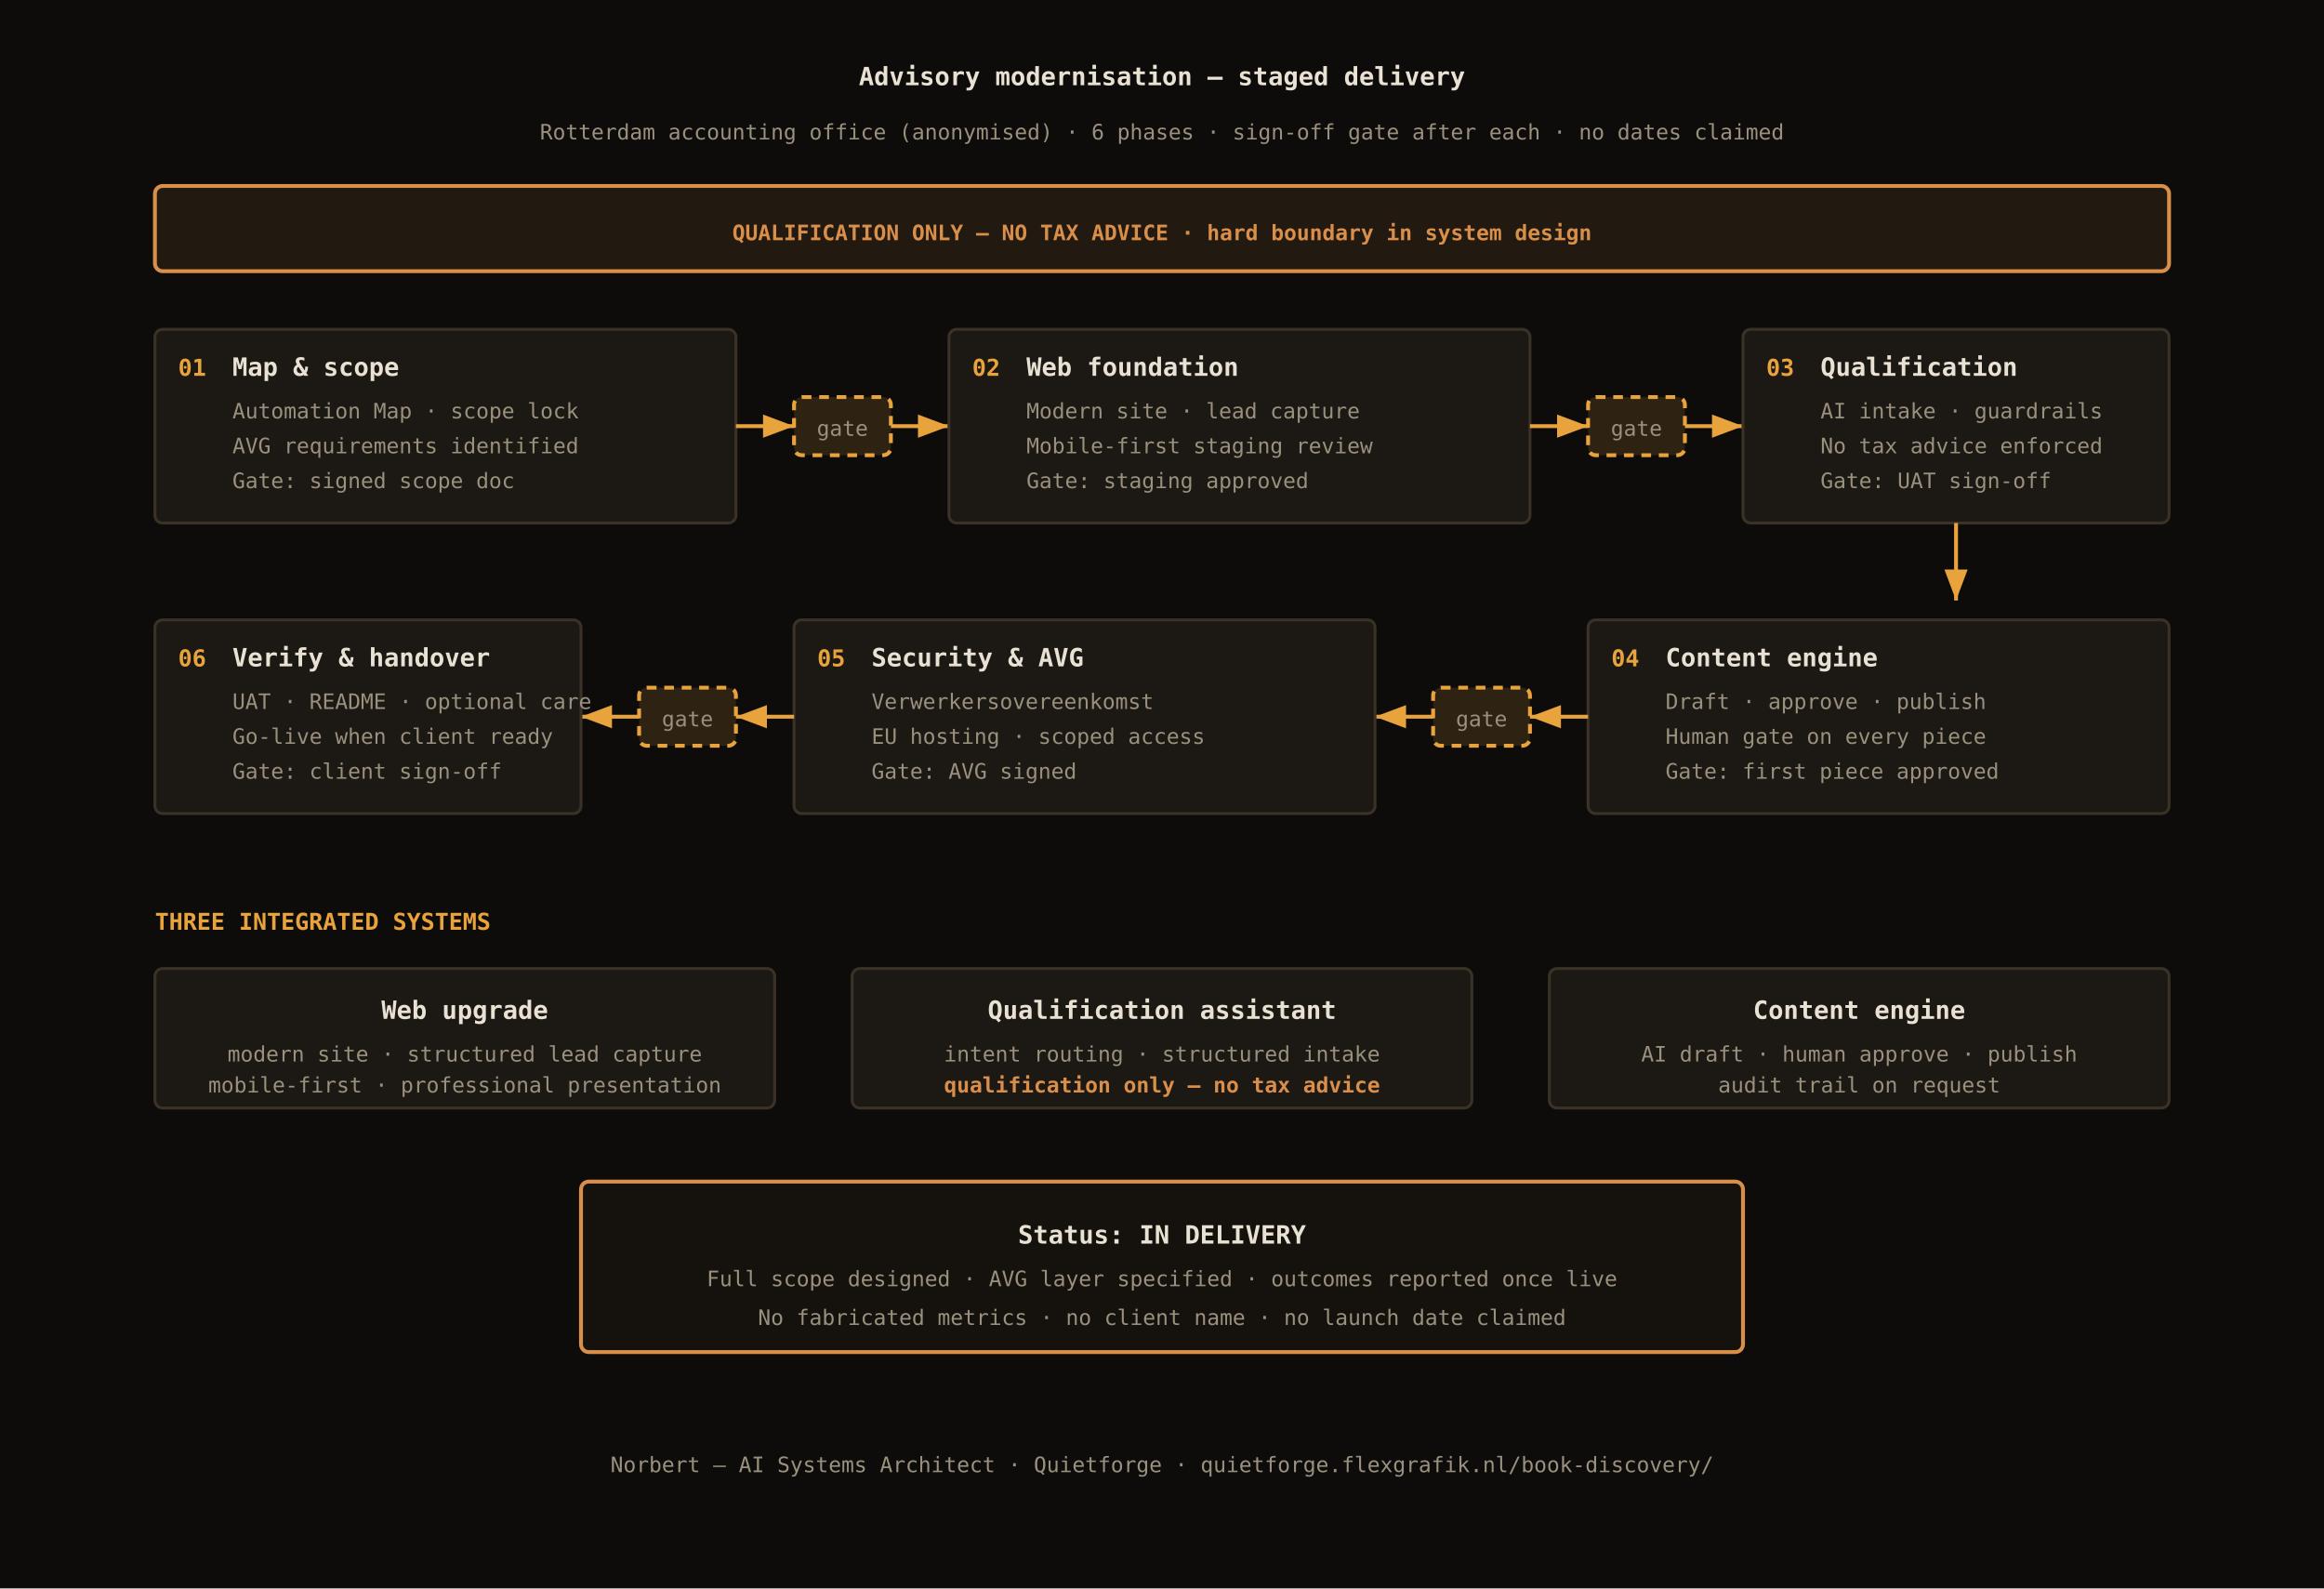
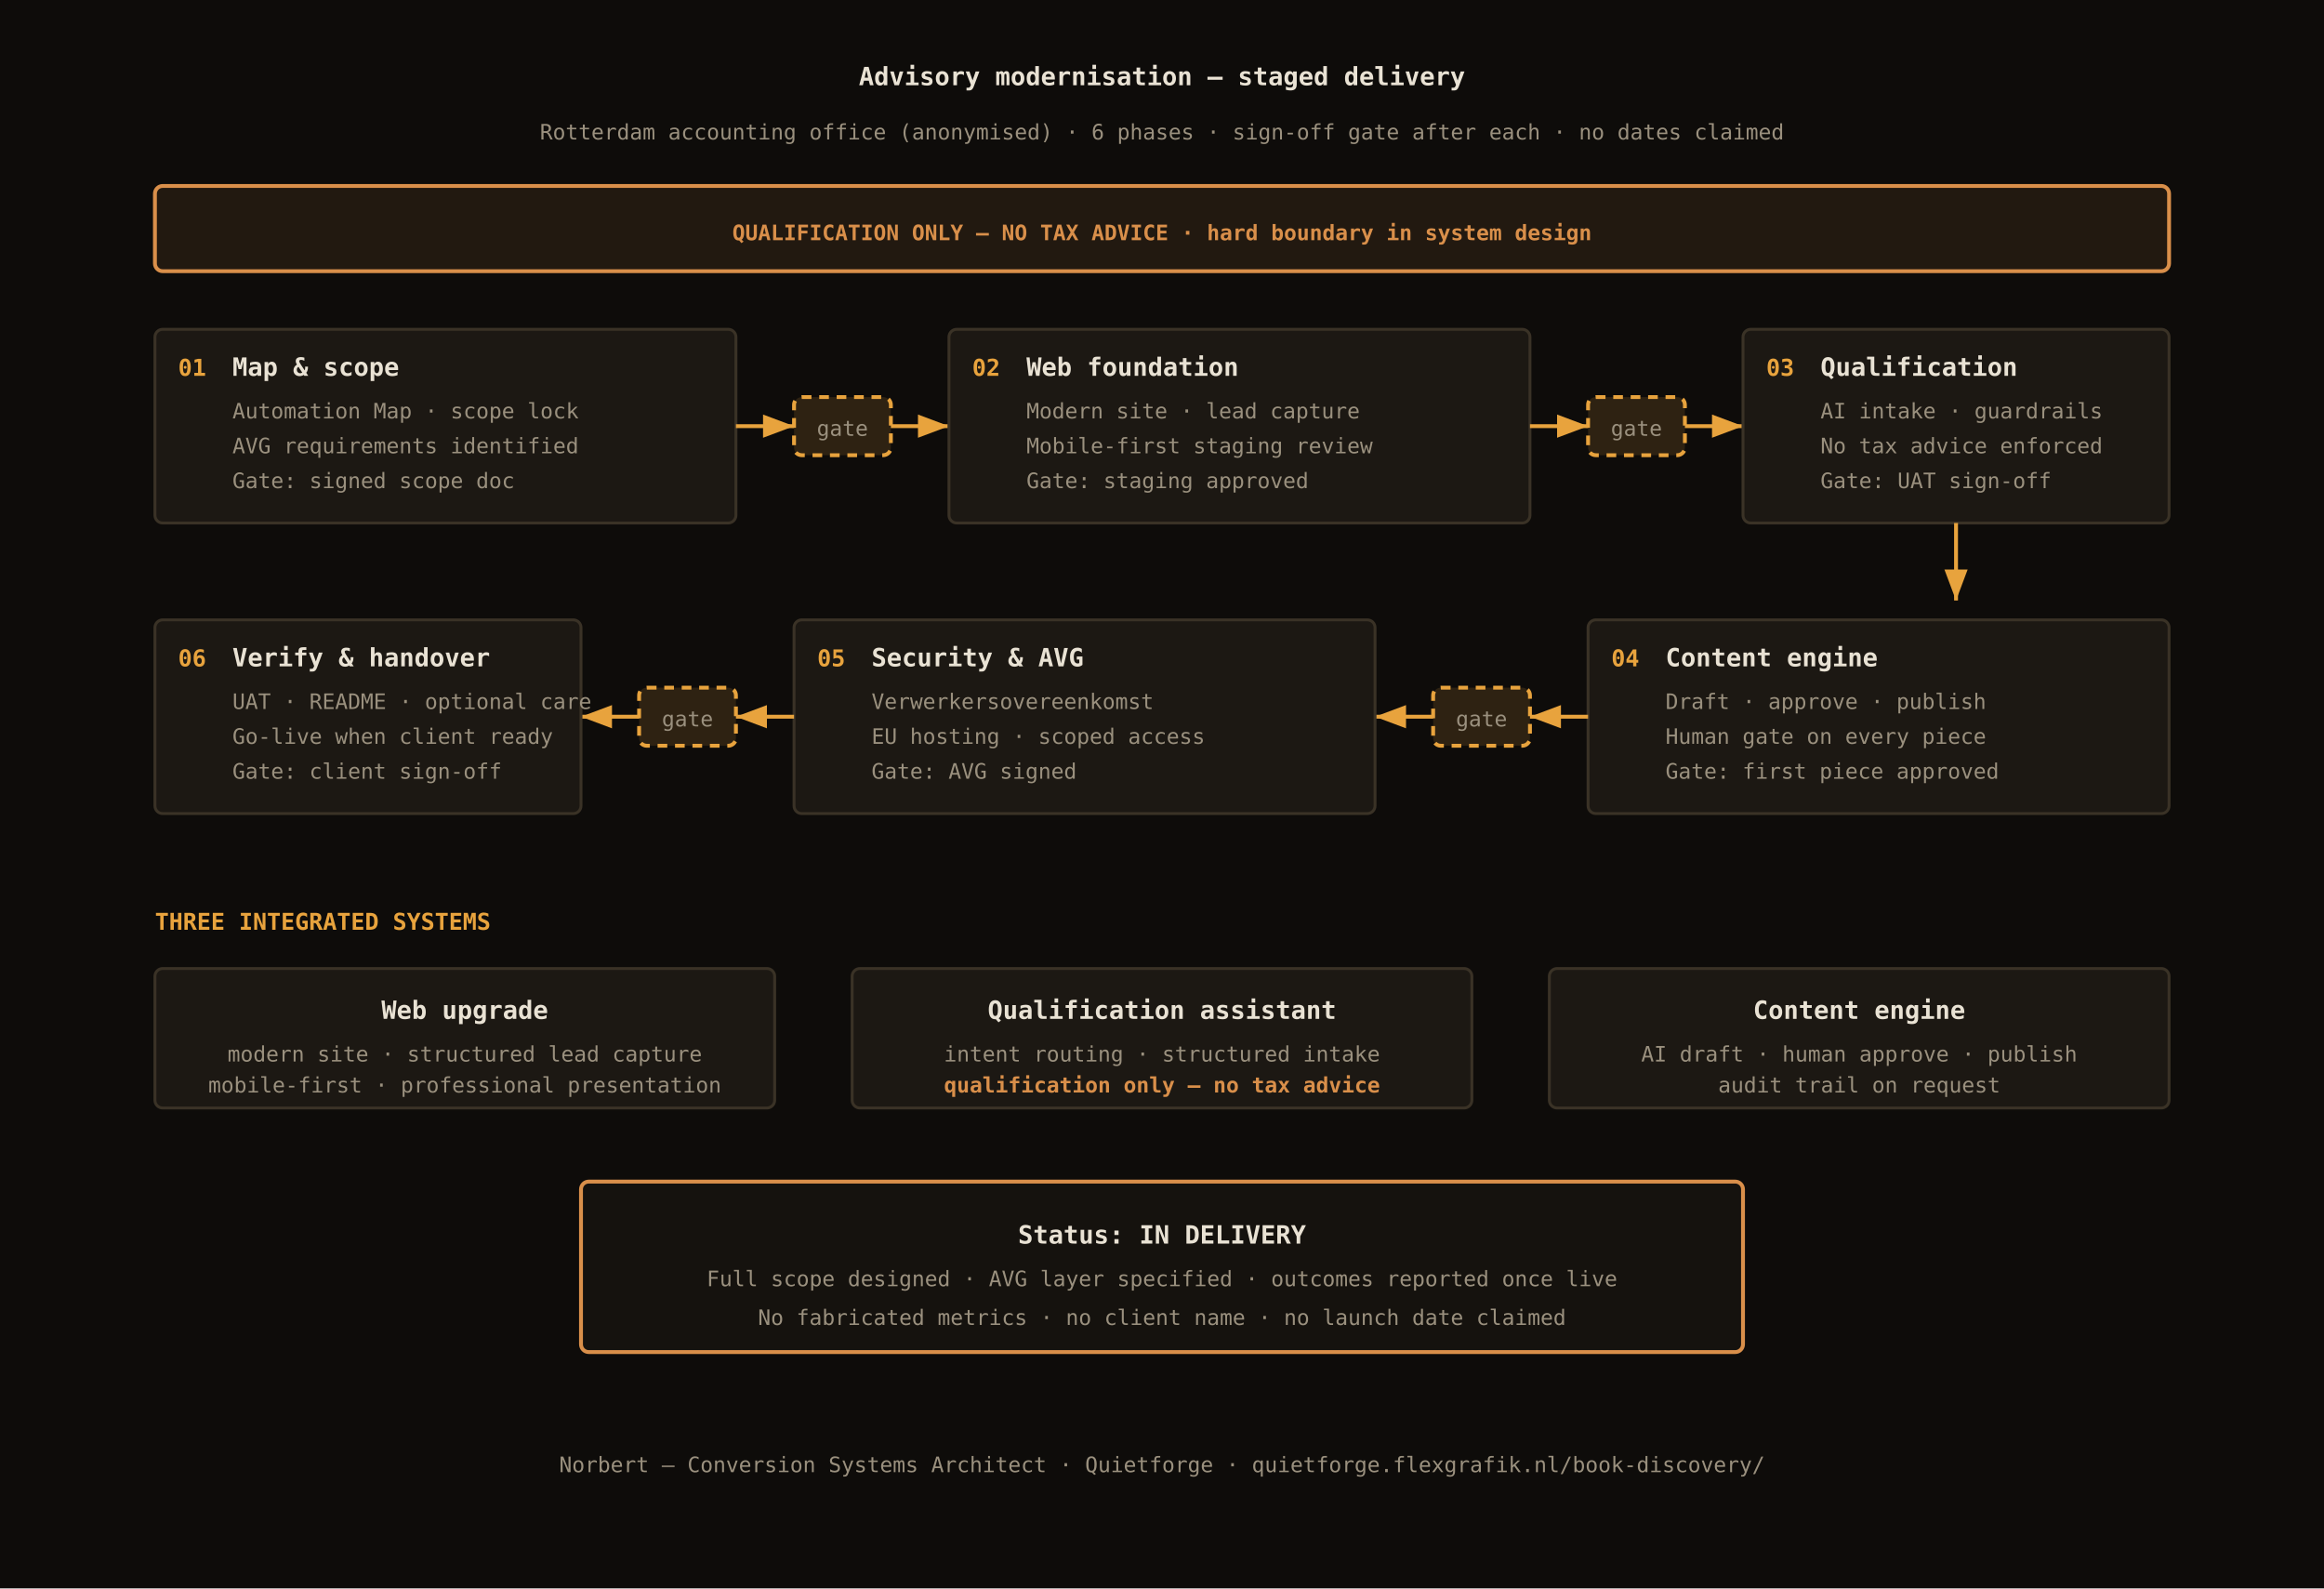
<svg xmlns="http://www.w3.org/2000/svg" width="1200" height="820" viewBox="0 0 1200 820" role="img" aria-labelledby="title desc">
  <defs>
    <marker id="arrow" markerWidth="10" markerHeight="10" refX="8" refY="3" orient="auto">
      <path d="M0,0 L8,3 L0,6 Z" fill="#e8a33d" />
    </marker>
    <style>
      .bg { fill: #0e0c0a; }
      .phase { fill: #1c1813; stroke: #3a3226; stroke-width: 1.5; }
      .gate { fill: #e8a33d; fill-opacity: 0.15; stroke: #e8a33d; stroke-width: 2; stroke-dasharray: 5 4; }
      .status { fill: #15120e; stroke: #d98f4a; stroke-width: 2; }
      .warnbox { fill: #d98f4a; fill-opacity: 0.1; stroke: #d98f4a; stroke-width: 2; }
      .text { fill: #e9e2d4; font-family: 'JetBrains Mono', Consolas, monospace; font-size: 13px; font-weight: 700; }
      .sub { fill: #9a907e; font-family: 'JetBrains Mono', Consolas, monospace; font-size: 11px; }
      .num { fill: #e8a33d; font-family: 'JetBrains Mono', Consolas, monospace; font-size: 12px; font-weight: 700; }
      .warn { fill: #d98f4a; font-family: 'JetBrains Mono', Consolas, monospace; font-size: 11px; font-weight: 700; }
    </style>
  </defs>
  <rect class="bg" width="1200" height="820" />
  <text x="600" y="44" class="text" text-anchor="middle" font-size="20">Advisory modernisation  —  staged delivery</text>
  <text x="600" y="72" class="sub" text-anchor="middle">Rotterdam accounting office (anonymised) · 6 phases · sign-off gate after each · no dates claimed</text>
  <rect x="80" y="96" width="1040" height="44" rx="4" class="warnbox" />
  <text x="600" y="124" class="warn" text-anchor="middle">QUALIFICATION ONLY  —  NO TAX ADVICE · hard boundary in system design</text>
  <rect x="80" y="170" width="300" height="100" rx="4" class="phase" />
  <text x="92" y="194" class="num">01</text>
  <text x="120" y="194" class="text">Map &amp; scope</text>
  <text x="120" y="216" class="sub">Automation Map · scope lock</text>
  <text x="120" y="234" class="sub">AVG requirements identified</text>
  <text x="120" y="252" class="sub">Gate: signed scope doc</text>
  <line x1="380" y1="220" x2="410" y2="220" stroke="#e8a33d" stroke-width="2" marker-end="url(#arrow)" />
  <rect x="410" y="205" width="50" height="30" rx="4" class="gate" />
  <text x="435" y="225" class="sub" text-anchor="middle" font-size="9">gate</text>
  <line x1="460" y1="220" x2="490" y2="220" stroke="#e8a33d" stroke-width="2" marker-end="url(#arrow)" />
  <rect x="490" y="170" width="300" height="100" rx="4" class="phase" />
  <text x="502" y="194" class="num">02</text>
  <text x="530" y="194" class="text">Web foundation</text>
  <text x="530" y="216" class="sub">Modern site · lead capture</text>
  <text x="530" y="234" class="sub">Mobile-first staging review</text>
  <text x="530" y="252" class="sub">Gate: staging approved</text>
  <line x1="790" y1="220" x2="820" y2="220" stroke="#e8a33d" stroke-width="2" marker-end="url(#arrow)" />
  <rect x="820" y="205" width="50" height="30" rx="4" class="gate" />
  <text x="845" y="225" class="sub" text-anchor="middle" font-size="9">gate</text>
  <line x1="870" y1="220" x2="900" y2="220" stroke="#e8a33d" stroke-width="2" marker-end="url(#arrow)" />
  <rect x="900" y="170" width="220" height="100" rx="4" class="phase" />
  <text x="912" y="194" class="num">03</text>
  <text x="940" y="194" class="text">Qualification</text>
  <text x="940" y="216" class="sub">AI intake · guardrails</text>
  <text x="940" y="234" class="sub">No tax advice enforced</text>
  <text x="940" y="252" class="sub">Gate: UAT sign-off</text>
  <line x1="1010" y1="270" x2="1010" y2="310" stroke="#e8a33d" stroke-width="2" marker-end="url(#arrow)" />
  <rect x="820" y="320" width="300" height="100" rx="4" class="phase" />
  <text x="832" y="344" class="num">04</text>
  <text x="860" y="344" class="text">Content engine</text>
  <text x="860" y="366" class="sub">Draft · approve · publish</text>
  <text x="860" y="384" class="sub">Human gate on every piece</text>
  <text x="860" y="402" class="sub">Gate: first piece approved</text>
  <line x1="820" y1="370" x2="790" y2="370" stroke="#e8a33d" stroke-width="2" marker-end="url(#arrow)" />
  <rect x="740" y="355" width="50" height="30" rx="4" class="gate" />
  <text x="765" y="375" class="sub" text-anchor="middle" font-size="9">gate</text>
  <line x1="740" y1="370" x2="710" y2="370" stroke="#e8a33d" stroke-width="2" marker-end="url(#arrow)" />
  <rect x="410" y="320" width="300" height="100" rx="4" class="phase" />
  <text x="422" y="344" class="num">05</text>
  <text x="450" y="344" class="text">Security &amp; AVG</text>
  <text x="450" y="366" class="sub">Verwerkersovereenkomst</text>
  <text x="450" y="384" class="sub">EU hosting · scoped access</text>
  <text x="450" y="402" class="sub">Gate: AVG signed</text>
  <line x1="410" y1="370" x2="380" y2="370" stroke="#e8a33d" stroke-width="2" marker-end="url(#arrow)" />
  <rect x="330" y="355" width="50" height="30" rx="4" class="gate" />
  <text x="355" y="375" class="sub" text-anchor="middle" font-size="9">gate</text>
  <line x1="330" y1="370" x2="300" y2="370" stroke="#e8a33d" stroke-width="2" marker-end="url(#arrow)" />
  <rect x="80" y="320" width="220" height="100" rx="4" class="phase" />
  <text x="92" y="344" class="num">06</text>
  <text x="120" y="344" class="text">Verify &amp; handover</text>
  <text x="120" y="366" class="sub">UAT · README · optional care</text>
  <text x="120" y="384" class="sub">Go-live when client ready</text>
  <text x="120" y="402" class="sub">Gate: client sign-off</text>
  <text x="80" y="480" class="num">THREE INTEGRATED SYSTEMS</text>
  <rect x="80" y="500" width="320" height="72" rx="4" class="phase" />
  <text x="240" y="526" class="text" text-anchor="middle">Web upgrade</text>
  <text x="240" y="548" class="sub" text-anchor="middle">modern site · structured lead capture</text>
  <text x="240" y="564" class="sub" text-anchor="middle">mobile-first · professional presentation</text>
  <rect x="440" y="500" width="320" height="72" rx="4" class="phase" />
  <text x="600" y="526" class="text" text-anchor="middle">Qualification assistant</text>
  <text x="600" y="548" class="sub" text-anchor="middle">intent routing · structured intake</text>
  <text x="600" y="564" class="warn" text-anchor="middle">qualification only  —  no tax advice</text>
  <rect x="800" y="500" width="320" height="72" rx="4" class="phase" />
  <text x="960" y="526" class="text" text-anchor="middle">Content engine</text>
  <text x="960" y="548" class="sub" text-anchor="middle">AI draft · human approve · publish</text>
  <text x="960" y="564" class="sub" text-anchor="middle">audit trail on request</text>
  <rect x="300" y="610" width="600" height="88" rx="4" class="status" />
  <text x="600" y="642" class="text" text-anchor="middle" font-size="14">Status: IN DELIVERY</text>
  <text x="600" y="664" class="sub" text-anchor="middle">Full scope designed · AVG layer specified · outcomes reported once live</text>
  <text x="600" y="684" class="sub" text-anchor="middle">No fabricated metrics · no client name · no launch date claimed</text>
-   <text x="600" y="760" class="sub" text-anchor="middle">Norbert  —  AI Systems Architect · Quietforge · quietforge.flexgrafik.nl/book-discovery/</text>
+   <text x="600" y="760" class="sub" text-anchor="middle">Norbert  —  Conversion Systems Architect · Quietforge · quietforge.flexgrafik.nl/book-discovery/</text>
</svg>
